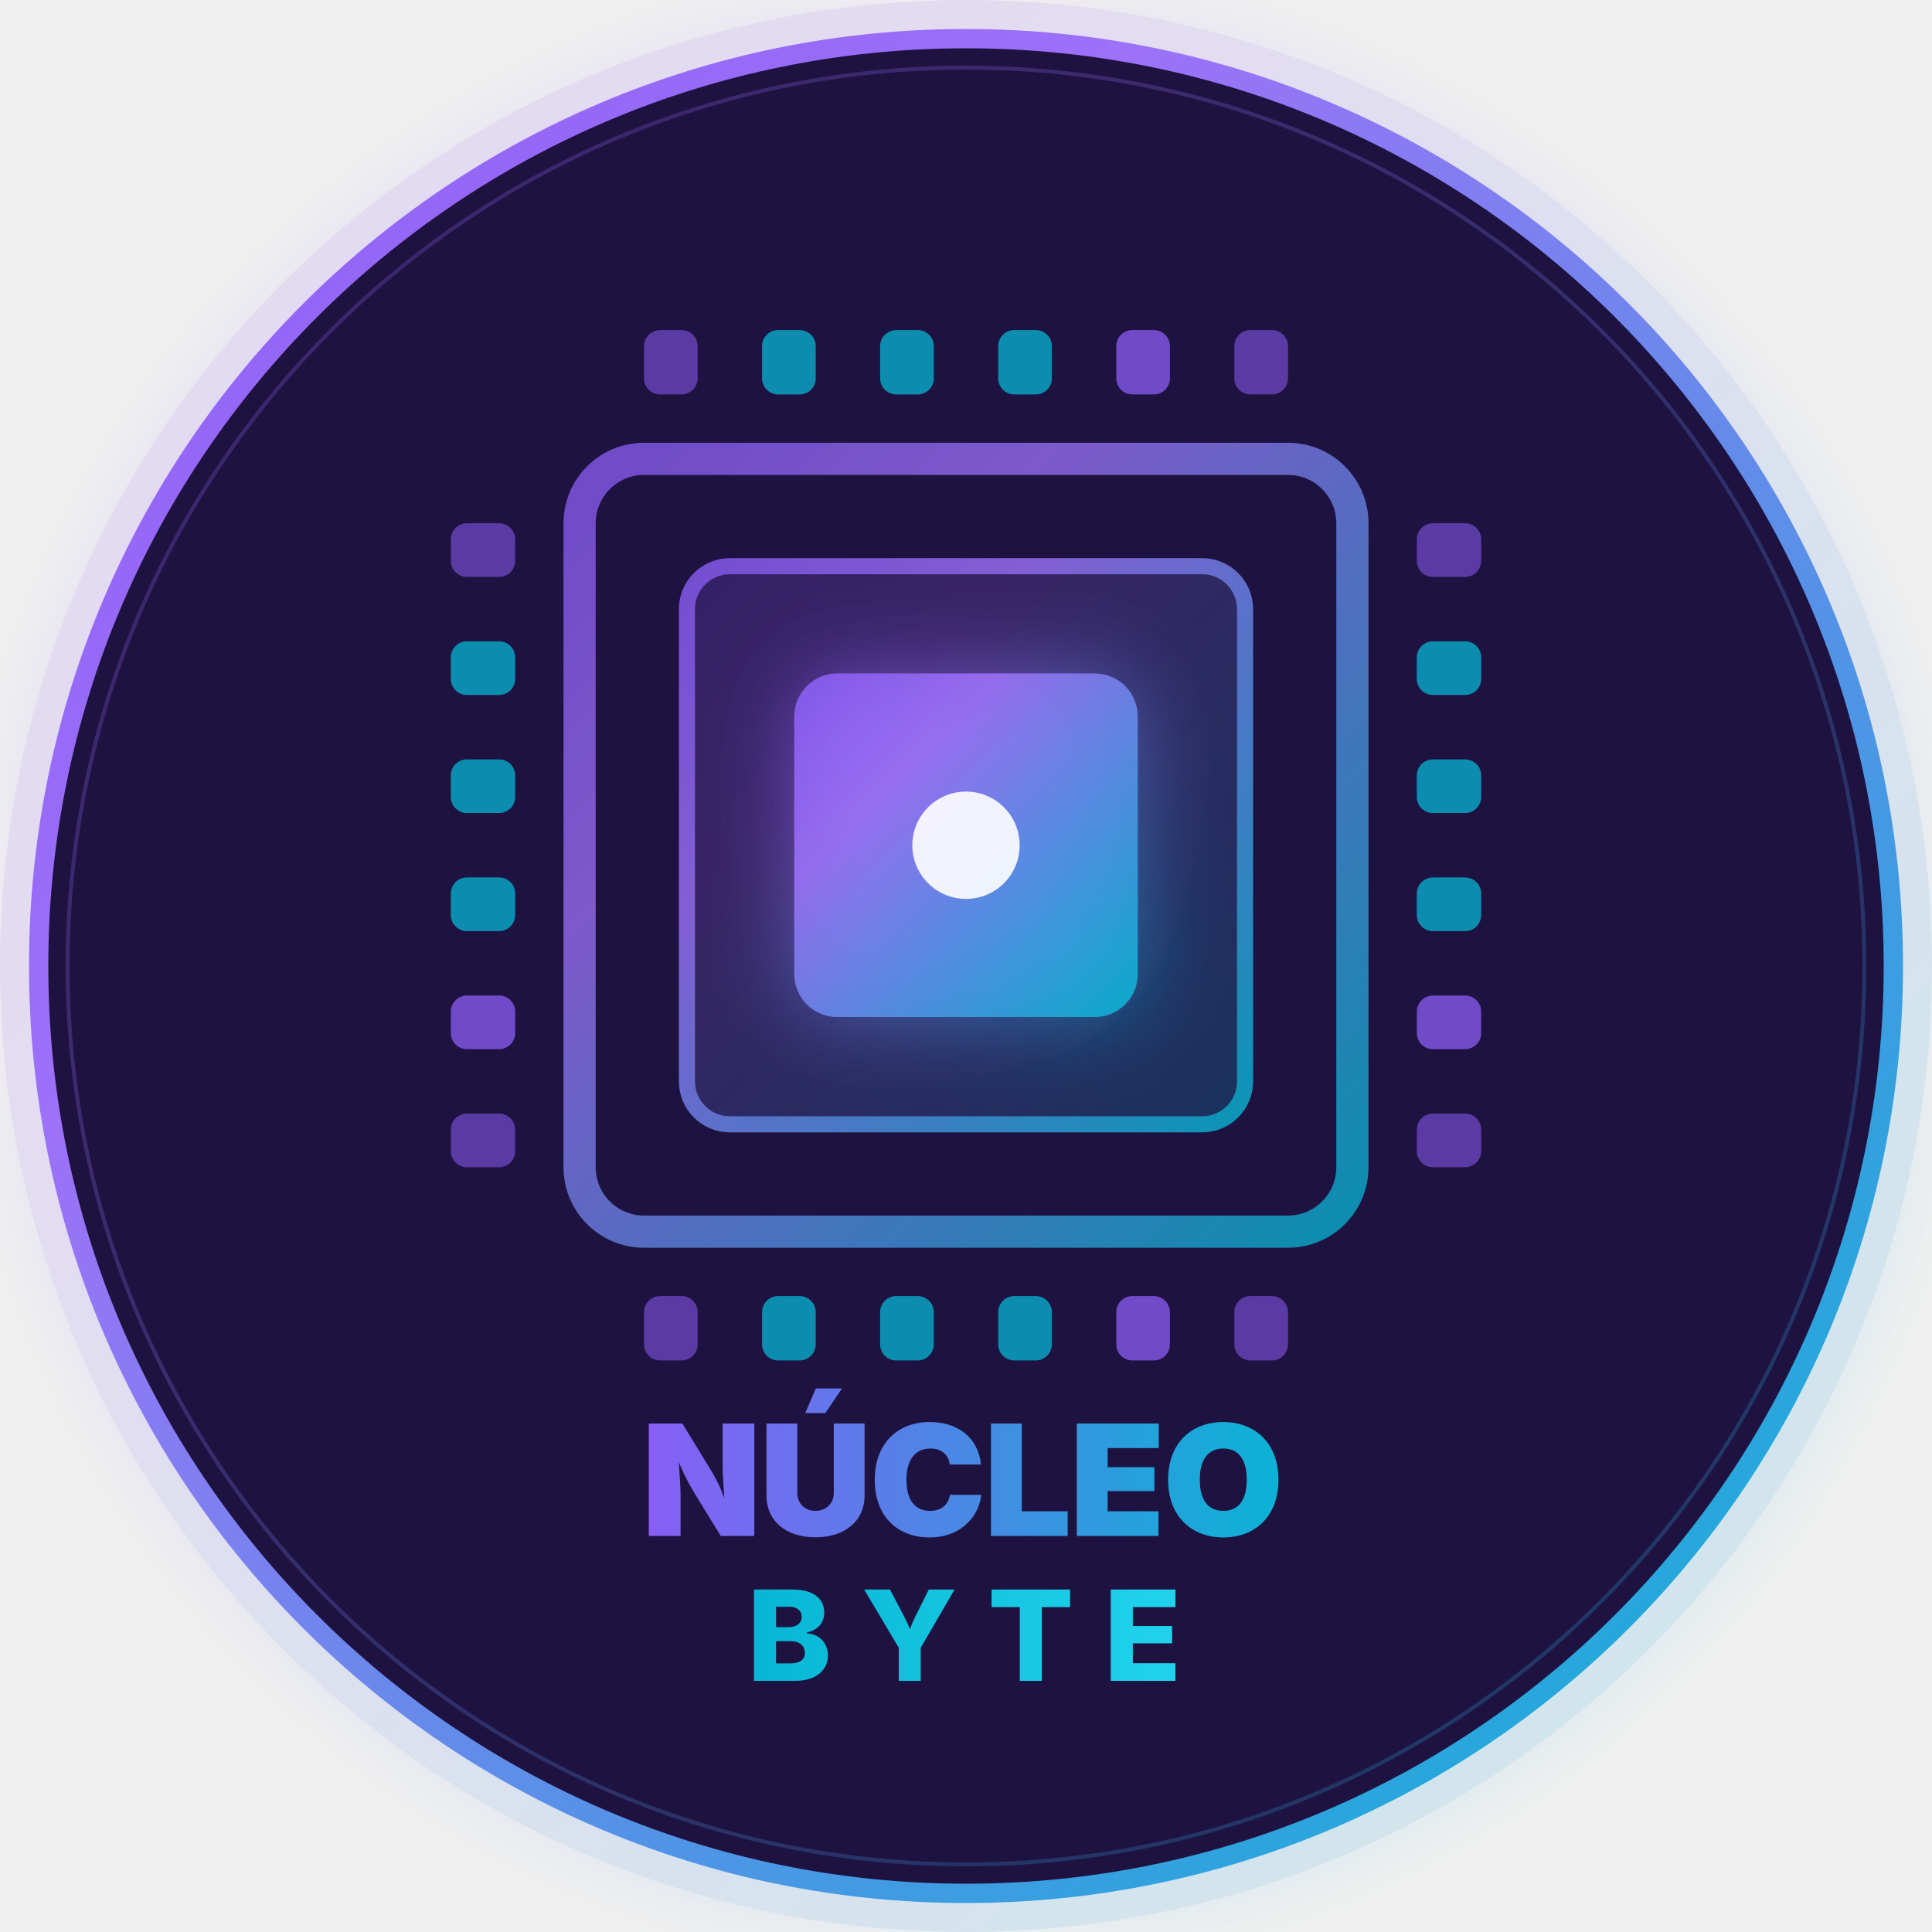
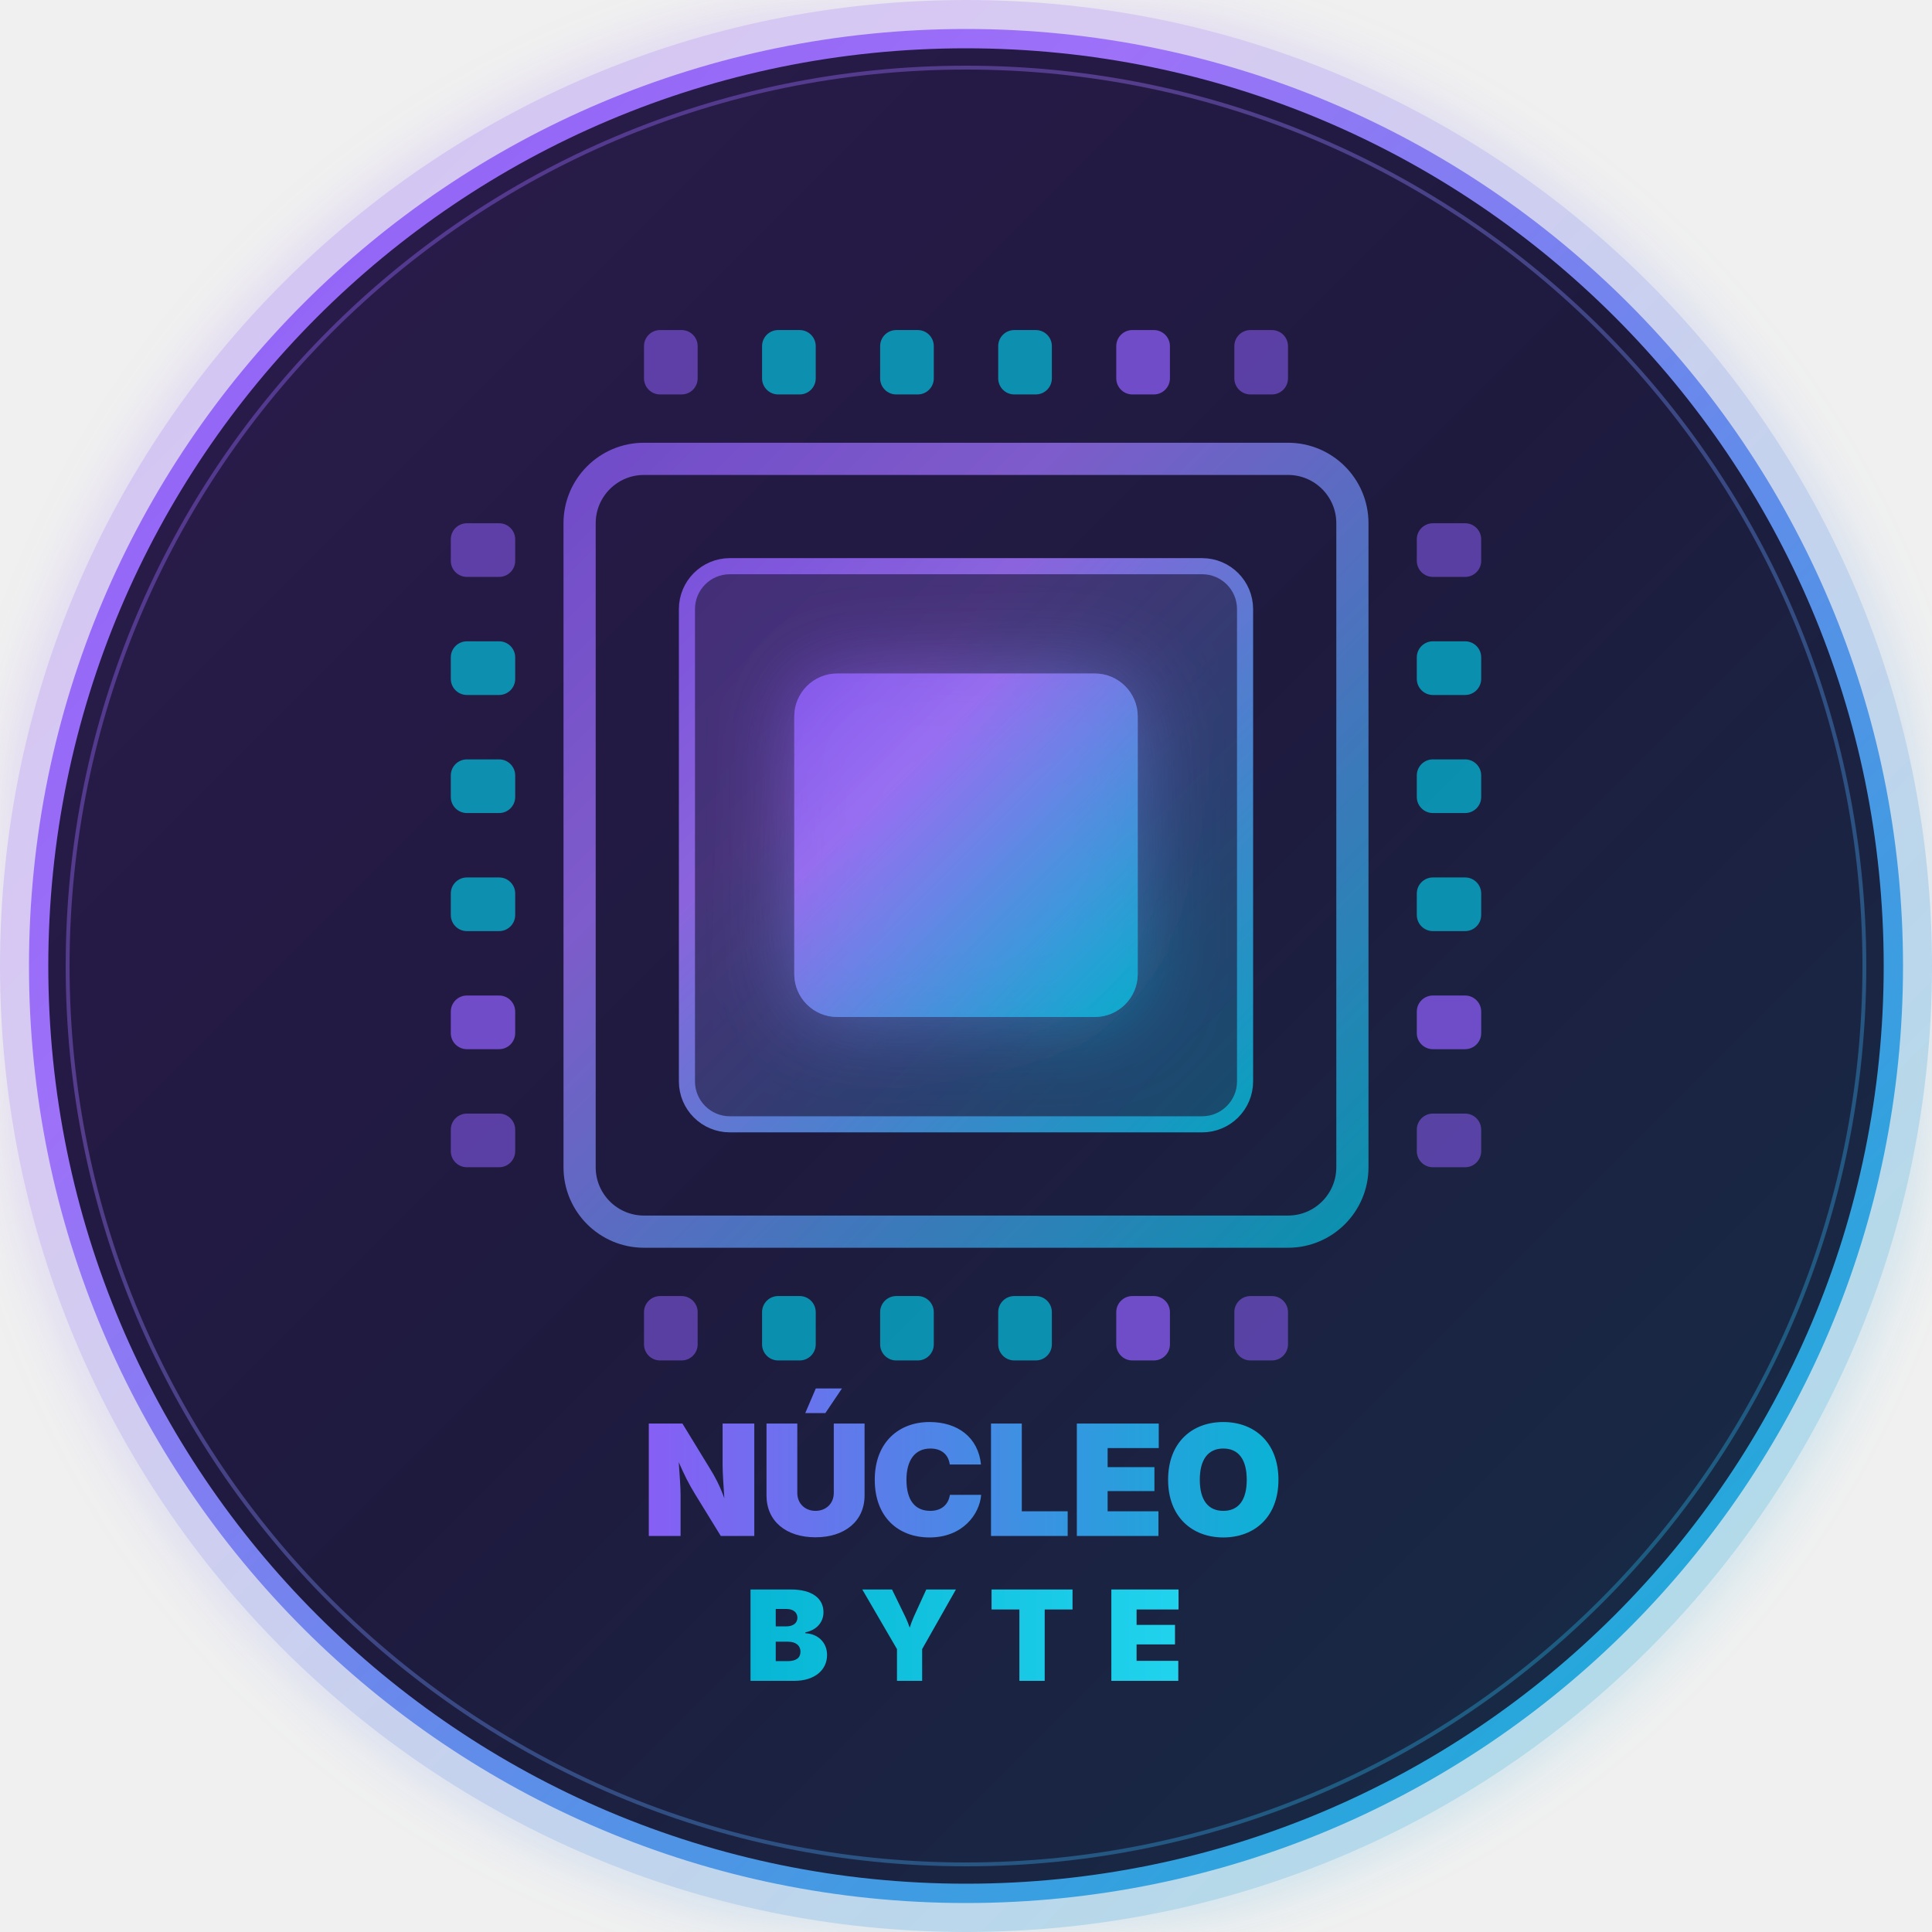
- <svg xmlns="http://www.w3.org/2000/svg" xmlns:xlink="http://www.w3.org/1999/xlink" viewBox="0 0 400 400" fill="none" version="1.1" id="svg67">
-   <defs id="defs14">
+ <svg xmlns="http://www.w3.org/2000/svg" viewBox="0 0 400 400" fill="none" version="1.1">
+   <defs>
    <linearGradient id="gM" x1="0%" y1="0%" x2="100%" y2="100%">
-       <stop offset="0%" stop-color="#8B5CF6" id="stop1" />
-       <stop offset="30%" stop-color="#9D71F8" id="stop2" />
-       <stop offset="100%" stop-color="#06B6D4" id="stop3" />
+       <stop offset="0%" stop-color="#8B5CF6" />
+       <stop offset="30%" stop-color="#9D71F8" />
+       <stop offset="100%" stop-color="#06B6D4" />
    </linearGradient>
-     <linearGradient id="gT" x1="63.615" y1="590.605" x2="130.733" y2="590.605" gradientTransform="matrix(2.075406,0,0,0.4866244,-2.661811,-2.0844887e-4)" gradientUnits="userSpaceOnUse">
-       <stop offset="0%" stop-color="#8B5CF6" id="stop4" />
-       <stop offset="100%" stop-color="#06B6D4" id="stop5" />
+     <linearGradient id="gT" x1="63.615" y1="590.605" x2="130.733" y2="590.605" gradientTransform="matrix(2.075406,0,0,0.4866244,-2.661811,-2.0844885e-4)" gradientUnits="userSpaceOnUse">
+       <stop offset="0%" stop-color="#8B5CF6" />
+       <stop offset="100%" stop-color="#06B6D4" />
    </linearGradient>
    <linearGradient id="gD" x1="-41" y1="-41" x2="41" y2="41" gradientUnits="userSpaceOnUse">
-       <stop offset="0%" stop-color="#8B5CF6" stop-opacity=".25" id="stop6" />
-       <stop offset="100%" stop-color="#06B6D4" stop-opacity=".15" id="stop7" />
+       <stop offset="0%" stop-color="#8B5CF6" stop-opacity=".4" />
+       <stop offset="100%" stop-color="#06B6D4" stop-opacity=".25" />
    </linearGradient>
    <linearGradient id="gB" x1="72.244" y1="711.502" x2="113.112" y2="711.502" gradientTransform="matrix(2.184254,0,0,0.4673025,-4.471025,0)" gradientUnits="userSpaceOnUse">
-       <stop offset="0%" stop-color="#06B6D4" id="stop8" />
-       <stop offset="100%" stop-color="#22D3EE" id="stop9" />
+       <stop offset="0%" stop-color="#06B6D4" />
+       <stop offset="100%" stop-color="#22D3EE" />
    </linearGradient>
    <filter id="gl" x="-0.667" y="-0.667" width="2.333" height="2.333">
-       <feGaussianBlur stdDeviation="2.5" result="b" id="feGaussianBlur9" />
-       <feMerge id="feMerge10">
-         <feMergeNode in="b" id="feMergeNode9" />
-         <feMergeNode in="SourceGraphic" id="feMergeNode10" />
+       <feGaussianBlur stdDeviation="2.5" result="b" />
+       <feMerge>
+         <feMergeNode in="b" />
+         <feMergeNode in="SourceGraphic" />
      </feMerge>
    </filter>
    <filter id="glS" x="-0.3" y="-0.3" width="1.6" height="1.6">
-       <feGaussianBlur stdDeviation="4" result="b" id="feGaussianBlur10" />
-       <feMerge id="feMerge12">
-         <feMergeNode in="b" id="feMergeNode11" />
-         <feMergeNode in="SourceGraphic" id="feMergeNode12" />
+       <feGaussianBlur stdDeviation="4" result="b" />
+       <feMerge>
+         <feMergeNode in="b" />
+         <feMergeNode in="SourceGraphic" />
      </feMerge>
    </filter>
    <filter id="glow" x="-0.047" y="-0.047" width="1.094" height="1.094">
-       <feGaussianBlur stdDeviation="6" result="b" id="feGaussianBlur12" />
-       <feMerge id="feMerge14">
-         <feMergeNode in="b" id="feMergeNode13" />
-         <feMergeNode in="SourceGraphic" id="feMergeNode14" />
+       <feGaussianBlur stdDeviation="6" result="b" />
+       <feMerge>
+         <feMergeNode in="b" />
+         <feMergeNode in="SourceGraphic" />
      </feMerge>
    </filter>
-     <linearGradient xlink:href="#gM" id="linearGradient165" x1="-41" y1="-41" x2="41" y2="41" gradientUnits="userSpaceOnUse" />
-     <linearGradient xlink:href="#gM" id="linearGradient166" x1="-28.6" y1="-28.6" x2="28.6" y2="28.6" gradientUnits="userSpaceOnUse" />
-     <linearGradient xlink:href="#gM" id="linearGradient167" x1="-28.6" y1="-28.6" x2="28.6" y2="28.6" gradientUnits="userSpaceOnUse" />
-     <linearGradient xlink:href="#gM" id="linearGradient168" x1="-22.4" y1="-22.4" x2="22.4" y2="22.4" gradientUnits="userSpaceOnUse" />
-     <linearGradient xlink:href="#gM" id="linearGradient169" x1="-22.6" y1="-22.6" x2="22.6" y2="22.6" gradientUnits="userSpaceOnUse" />
-     <linearGradient xlink:href="#gM" id="linearGradient170" x1="-13" y1="-13" x2="13" y2="13" gradientUnits="userSpaceOnUse" />
-     <linearGradient xlink:href="#gM" id="linearGradient171" x1="-20.25" y1="-20.25" x2="20.25" y2="20.25" gradientUnits="userSpaceOnUse" />
-     <linearGradient xlink:href="#gM" id="linearGradient172" x1="-17.25" y1="-17.25" x2="17.25" y2="17.25" gradientUnits="userSpaceOnUse" />
+     <linearGradient id="bgG" x1="0%" y1="0%" x2="100%" y2="100%">
+       <stop offset="0%" stop-color="#2D1B4E" />
+       <stop offset="50%" stop-color="#1E1A3E" />
+       <stop offset="100%" stop-color="#153048" />
+     </linearGradient>
  </defs>
-   <circle cx="200" cy="200" r="196" fill="none" stroke="url(#gM)" stroke-width="8" opacity=".15" filter="url(#glow)" id="circle14" />
-   <circle cx="200" cy="200" fill="#1E1240" stroke="url(#gM)" stroke-width="4" id="circle15" r="192" />
-   <circle cx="200" cy="200" r="186" fill="none" stroke="url(#gM)" stroke-width=".8" opacity=".25" id="circle16" />
-   <g transform="matrix(2.222222,0,0,2.222222,200,175)" id="g66">
-     <g transform="translate(-60,-60)" id="g28">
-       <rect x="24" y="24" width="72" height="72" rx="6" fill="none" stroke="url(#gM)" stroke-width="3" opacity=".75" id="rect1" />
-       <rect x="34" y="34" width="52" height="52" rx="4" fill="url(#gM)" fill-opacity=".25" stroke="url(#gM)" stroke-width="1.5" opacity=".8" id="rect2" />
-       <rect x="44" y="44" width="32" height="32" rx="4" fill="url(#gM)" fill-opacity=".55" filter="url(#glS)" id="rect3" />
-       <rect x="44" y="44" width="32" height="32" rx="4" fill="url(#gM)" fill-opacity=".75" id="rect4" />
-       <circle cx="60" cy="60" r="5" fill="#fff" opacity=".9" id="circle4" />
-       <rect x="30" y="12" width="5" height="6" rx="1.5" fill="#8B5CF6" opacity=".55" id="rect5" />
-       <rect x="41" y="12" width="5" height="6" rx="1.5" fill="#06B6D4" opacity=".75" id="rect6" />
-       <rect x="52" y="12" width="5" height="6" rx="1.5" fill="#06B6D4" opacity=".75" id="rect7" />
-       <rect x="63" y="12" width="5" height="6" rx="1.5" fill="#06B6D4" opacity=".75" id="rect8" />
-       <rect x="74" y="12" width="5" height="6" rx="1.5" fill="#8B5CF6" opacity=".75" id="rect9" />
-       <rect x="85" y="12" width="5" height="6" rx="1.5" fill="#8B5CF6" opacity=".55" id="rect10" />
-       <rect x="30" y="102" width="5" height="6" rx="1.5" fill="#8B5CF6" opacity=".55" id="rect11" />
-       <rect x="41" y="102" width="5" height="6" rx="1.5" fill="#06B6D4" opacity=".75" id="rect12" />
-       <rect x="52" y="102" width="5" height="6" rx="1.5" fill="#06B6D4" opacity=".75" id="rect13" />
-       <rect x="63" y="102" width="5" height="6" rx="1.5" fill="#06B6D4" opacity=".75" id="rect14" />
-       <rect x="74" y="102" width="5" height="6" rx="1.5" fill="#8B5CF6" opacity=".75" id="rect15" />
-       <rect x="85" y="102" width="5" height="6" rx="1.5" fill="#8B5CF6" opacity=".55" id="rect16" />
-       <rect x="12" y="30" width="6" height="5" rx="1.5" fill="#8B5CF6" opacity=".55" id="rect17" />
-       <rect x="12" y="41" width="6" height="5" rx="1.5" fill="#06B6D4" opacity=".75" id="rect18" />
-       <rect x="12" y="52" width="6" height="5" rx="1.5" fill="#06B6D4" opacity=".75" id="rect19" />
-       <rect x="12" y="63" width="6" height="5" rx="1.5" fill="#06B6D4" opacity=".75" id="rect20" />
-       <rect x="12" y="74" width="6" height="5" rx="1.5" fill="#8B5CF6" opacity=".75" id="rect21" />
-       <rect x="12" y="85" width="6" height="5" rx="1.5" fill="#8B5CF6" opacity=".55" id="rect22" />
-       <rect x="102" y="30" width="6" height="5" rx="1.5" fill="#8B5CF6" opacity=".55" id="rect23" />
-       <rect x="102" y="41" width="6" height="5" rx="1.5" fill="#06B6D4" opacity=".75" id="rect24" />
-       <rect x="102" y="52" width="6" height="5" rx="1.5" fill="#06B6D4" opacity=".75" id="rect25" />
-       <rect x="102" y="63" width="6" height="5" rx="1.5" fill="#06B6D4" opacity=".75" id="rect26" />
-       <rect x="102" y="74" width="6" height="5" rx="1.5" fill="#8B5CF6" opacity=".75" id="rect27" />
-       <rect x="102" y="85" width="6" height="5" rx="1.5" fill="#8B5CF6" opacity=".55" id="rect28" />
+   <circle cx="200" cy="200" r="196" fill="none" stroke="url(#gM)" stroke-width="8" opacity=".3" filter="url(#glow)" />
+   <circle cx="200" cy="200" fill="url(#bgG)" stroke="url(#gM)" stroke-width="4" r="192" />
+   <circle cx="200" cy="200" r="186" fill="none" stroke="url(#gM)" stroke-width=".8" opacity=".4" />
+   <g transform="matrix(2.222222,0,0,2.222222,200,175)">
+     <g transform="translate(-60,-60)">
+       <rect x="24" y="24" width="72" height="72" rx="6" fill="none" stroke="url(#gM)" stroke-width="3" opacity=".75" />
+       <rect x="34" y="34" width="52" height="52" rx="4" fill="url(#gM)" fill-opacity=".35" stroke="url(#gM)" stroke-width="1.5" opacity=".85" />
+       <rect x="44" y="44" width="32" height="32" rx="4" fill="url(#gM)" fill-opacity=".55" filter="url(#glS)" />
+       <rect x="44" y="44" width="32" height="32" rx="4" fill="url(#gM)" fill-opacity=".75" />
+       <rect x="30" y="12" width="5" height="6" rx="1.5" fill="#8B5CF6" opacity=".55" />
+       <rect x="41" y="12" width="5" height="6" rx="1.5" fill="#06B6D4" opacity=".75" />
+       <rect x="52" y="12" width="5" height="6" rx="1.5" fill="#06B6D4" opacity=".75" />
+       <rect x="63" y="12" width="5" height="6" rx="1.5" fill="#06B6D4" opacity=".75" />
+       <rect x="74" y="12" width="5" height="6" rx="1.5" fill="#8B5CF6" opacity=".75" />
+       <rect x="85" y="12" width="5" height="6" rx="1.5" fill="#8B5CF6" opacity=".55" />
+       <rect x="30" y="102" width="5" height="6" rx="1.5" fill="#8B5CF6" opacity=".55" />
+       <rect x="41" y="102" width="5" height="6" rx="1.5" fill="#06B6D4" opacity=".75" />
+       <rect x="52" y="102" width="5" height="6" rx="1.5" fill="#06B6D4" opacity=".75" />
+       <rect x="63" y="102" width="5" height="6" rx="1.5" fill="#06B6D4" opacity=".75" />
+       <rect x="74" y="102" width="5" height="6" rx="1.5" fill="#8B5CF6" opacity=".75" />
+       <rect x="85" y="102" width="5" height="6" rx="1.5" fill="#8B5CF6" opacity=".55" />
+       <rect x="12" y="30" width="6" height="5" rx="1.5" fill="#8B5CF6" opacity=".55" />
+       <rect x="12" y="41" width="6" height="5" rx="1.5" fill="#06B6D4" opacity=".75" />
+       <rect x="12" y="52" width="6" height="5" rx="1.5" fill="#06B6D4" opacity=".75" />
+       <rect x="12" y="63" width="6" height="5" rx="1.5" fill="#06B6D4" opacity=".75" />
+       <rect x="12" y="74" width="6" height="5" rx="1.5" fill="#8B5CF6" opacity=".75" />
+       <rect x="12" y="85" width="6" height="5" rx="1.5" fill="#8B5CF6" opacity=".55" />
+       <rect x="102" y="30" width="6" height="5" rx="1.5" fill="#8B5CF6" opacity=".55" />
+       <rect x="102" y="41" width="6" height="5" rx="1.5" fill="#06B6D4" opacity=".75" />
+       <rect x="102" y="52" width="6" height="5" rx="1.5" fill="#06B6D4" opacity=".75" />
+       <rect x="102" y="63" width="6" height="5" rx="1.5" fill="#06B6D4" opacity=".75" />
+       <rect x="102" y="74" width="6" height="5" rx="1.5" fill="#8B5CF6" opacity=".75" />
+       <rect x="102" y="85" width="6" height="5" rx="1.5" fill="#8B5CF6" opacity=".55" />
    </g>
  </g>
-   <g id="g29" />
-   <text x="198.33" y="319.577" text-anchor="middle" font-family="Inter, 'Segoe UI', sans-serif" font-size="32.159px" font-weight="900" letter-spacing="-0.5" fill="url(#gT)" id="text66" style="fill:url(#gT);stroke-width:1.005" transform="scale(1.004959,0.9950658)">NÚCLEO</text>
-   <text x="197.589" y="351.585" text-anchor="middle" font-family="Inter, 'Segoe UI', sans-serif" font-size="26.268px" font-weight="800" letter-spacing="6" fill="url(#gB)" id="text67" style="fill:url(#gB);stroke-width:1.01" transform="scale(1.010301,0.9898045)">BYTE</text>
+   <text x="198.33" y="319.577" text-anchor="middle" font-family="Inter, 'Segoe UI', sans-serif" font-size="32.159px" font-weight="900" letter-spacing="-0.5" fill="url(#gT)" style="fill:url(#gT);stroke-width:1.005" transform="scale(1.004959,0.9950658)">NÚCLEO</text>
+   <text x="197.589" y="351.585" text-anchor="middle" font-family="Inter, 'Segoe UI', sans-serif" font-size="26.268px" font-weight="900" letter-spacing="6" fill="url(#gB)" style="fill:url(#gB);stroke-width:1.01" transform="scale(1.010301,0.9898045)">BYTE</text>
</svg>
